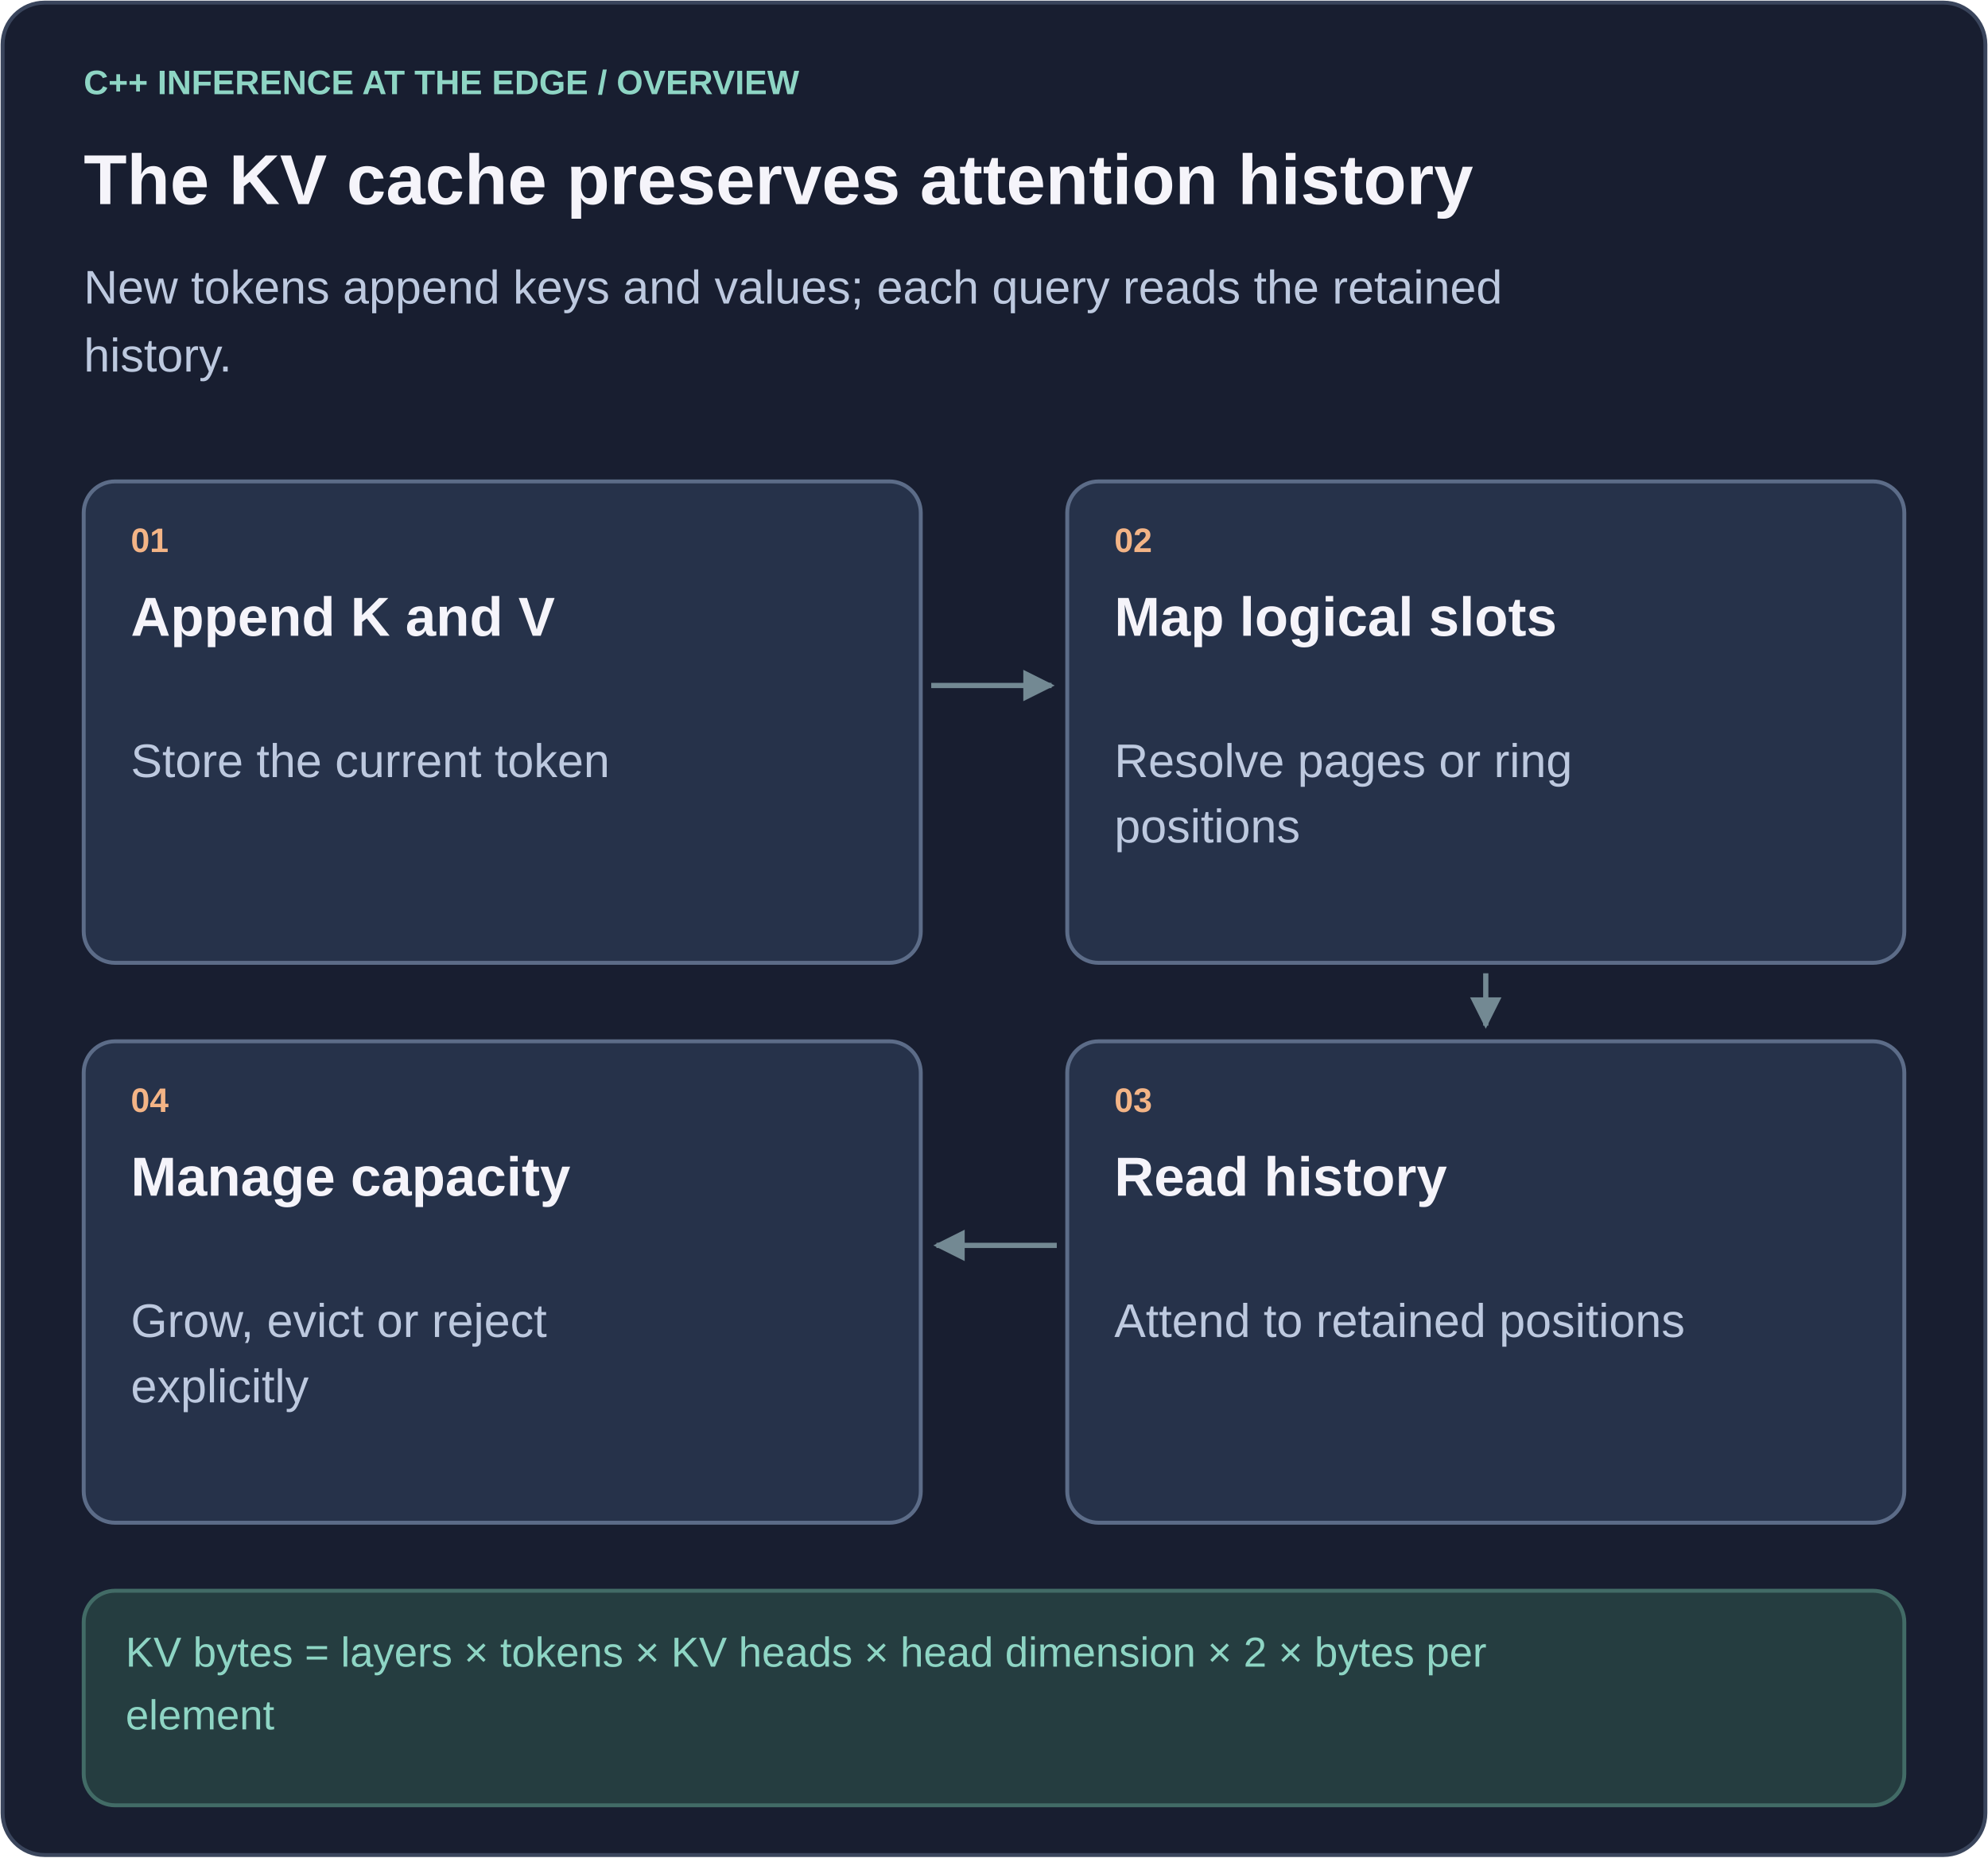
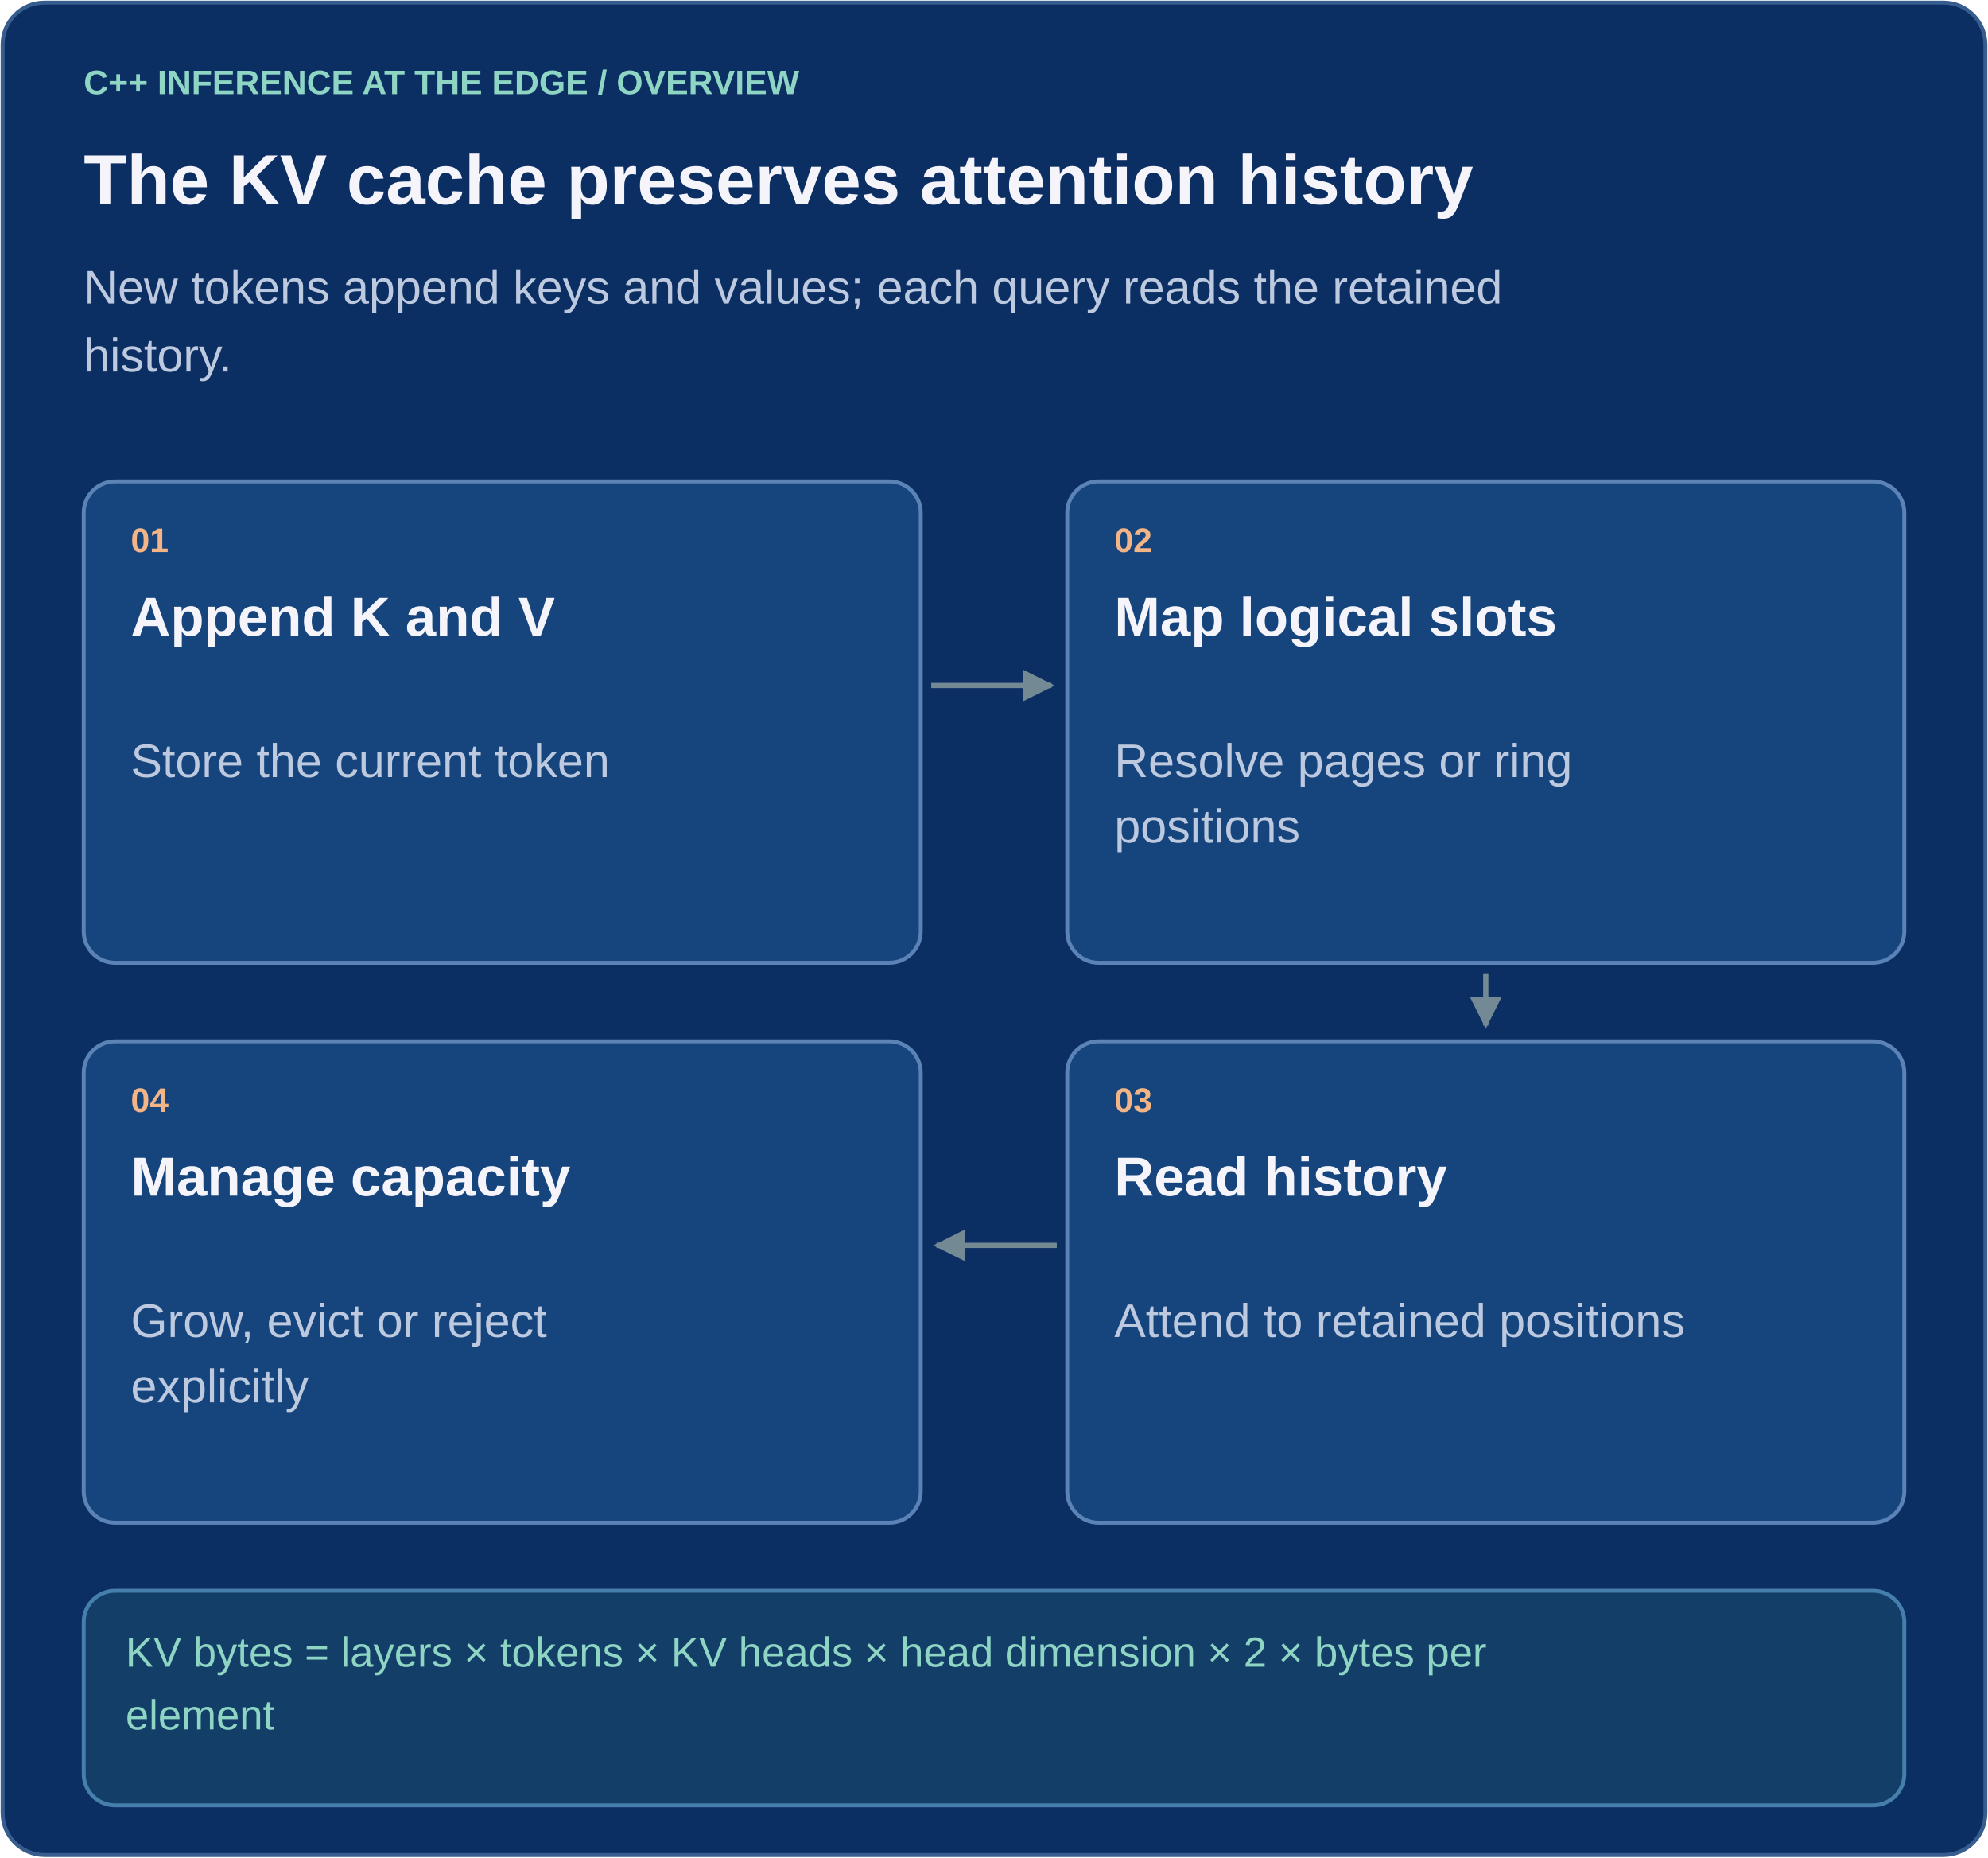
<svg xmlns="http://www.w3.org/2000/svg" width="760" height="710" viewBox="0 0 760 710" role="img" aria-labelledby="title desc">
  <defs>
    <marker id="arrow" viewBox="0 0 10 10" refX="9" refY="5" markerWidth="6" markerHeight="6" orient="auto-start-reverse">
      <path d="M0 0 L10 5 L0 10 Z" fill="#738993" />
    </marker>
  </defs>
  <g font-family="Arial, Helvetica, sans-serif">
-     <rect x="1" y="1" width="758" height="708" rx="16" fill="#181e30" stroke="#3a455c" stroke-width="1.5" />
+     <rect x="1" y="1" width="758" height="708" rx="16" fill="#0b2e63" stroke="#375d8e" stroke-width="1.5" />
    <text x="32" y="36" font-size="13" fill="#8ed5c4" font-weight="700" text-anchor="start">C++ INFERENCE AT THE EDGE  /  OVERVIEW</text>
    <text x="32" y="78" font-size="27" fill="#f5f4fa" font-weight="600" text-anchor="start">The KV cache preserves attention history</text>
    <text x="32" y="116" font-size="18" fill="#bdc9df" font-weight="400" text-anchor="start">New tokens append keys and values; each query reads the retained</text>
    <text x="32" y="142" font-size="18" fill="#bdc9df" font-weight="400" text-anchor="start">history.</text>
-     <rect x="32" y="184" width="320" height="184" rx="12" fill="#26324a" stroke="#5c6c88" stroke-width="1.5" />
+     <rect x="32" y="184" width="320" height="184" rx="12" fill="#16457e" stroke="#5b83b5" stroke-width="1.5" />
    <text x="50" y="211" font-size="13" fill="#f3b486" font-weight="700" text-anchor="start">01</text>
    <text x="50" y="243" font-size="21" fill="#f5f4fa" font-weight="600" text-anchor="start">Append K and V</text>
    <text x="50" y="297" font-size="18" fill="#bdc9df" font-weight="400" text-anchor="start">Store the current token</text>
-     <rect x="408" y="184" width="320" height="184" rx="12" fill="#26324a" stroke="#5c6c88" stroke-width="1.5" />
+     <rect x="408" y="184" width="320" height="184" rx="12" fill="#16457e" stroke="#5b83b5" stroke-width="1.5" />
    <text x="426" y="211" font-size="13" fill="#f3b486" font-weight="700" text-anchor="start">02</text>
    <text x="426" y="243" font-size="21" fill="#f5f4fa" font-weight="600" text-anchor="start">Map logical slots</text>
    <text x="426" y="297" font-size="18" fill="#bdc9df" font-weight="400" text-anchor="start">Resolve pages or ring</text>
    <text x="426" y="322" font-size="18" fill="#bdc9df" font-weight="400" text-anchor="start">positions</text>
-     <rect x="408" y="398" width="320" height="184" rx="12" fill="#26324a" stroke="#5c6c88" stroke-width="1.5" />
+     <rect x="408" y="398" width="320" height="184" rx="12" fill="#16457e" stroke="#5b83b5" stroke-width="1.5" />
    <text x="426" y="425" font-size="13" fill="#f3b486" font-weight="700" text-anchor="start">03</text>
    <text x="426" y="457" font-size="21" fill="#f5f4fa" font-weight="600" text-anchor="start">Read history</text>
    <text x="426" y="511" font-size="18" fill="#bdc9df" font-weight="400" text-anchor="start">Attend to retained positions</text>
-     <rect x="32" y="398" width="320" height="184" rx="12" fill="#26324a" stroke="#5c6c88" stroke-width="1.5" />
+     <rect x="32" y="398" width="320" height="184" rx="12" fill="#16457e" stroke="#5b83b5" stroke-width="1.5" />
    <text x="50" y="425" font-size="13" fill="#f3b486" font-weight="700" text-anchor="start">04</text>
    <text x="50" y="457" font-size="21" fill="#f5f4fa" font-weight="600" text-anchor="start">Manage capacity</text>
    <text x="50" y="511" font-size="18" fill="#bdc9df" font-weight="400" text-anchor="start">Grow, evict or reject</text>
    <text x="50" y="536" font-size="18" fill="#bdc9df" font-weight="400" text-anchor="start">explicitly</text>
    <path d="M356 262 L402 262" fill="none" stroke="#738993" stroke-width="2" marker-end="url(#arrow)" />
    <path d="M568 372 L568 392" fill="none" stroke="#738993" stroke-width="2" marker-end="url(#arrow)" />
    <path d="M404 476 L358 476" fill="none" stroke="#738993" stroke-width="2" marker-end="url(#arrow)" />
-     <rect x="32" y="608" width="696" height="82" rx="12" fill="#253d40" stroke="#426b66" stroke-width="1.5" />
+     <rect x="32" y="608" width="696" height="82" rx="12" fill="#123e68" stroke="#467fac" stroke-width="1.5" />
    <text x="48" y="637" font-size="16" fill="#8ed5c4" font-weight="400" text-anchor="start">KV bytes = layers × tokens × KV heads × head dimension × 2 × bytes per</text>
    <text x="48" y="661" font-size="16" fill="#8ed5c4" font-weight="400" text-anchor="start">element</text>
  </g>
</svg>
